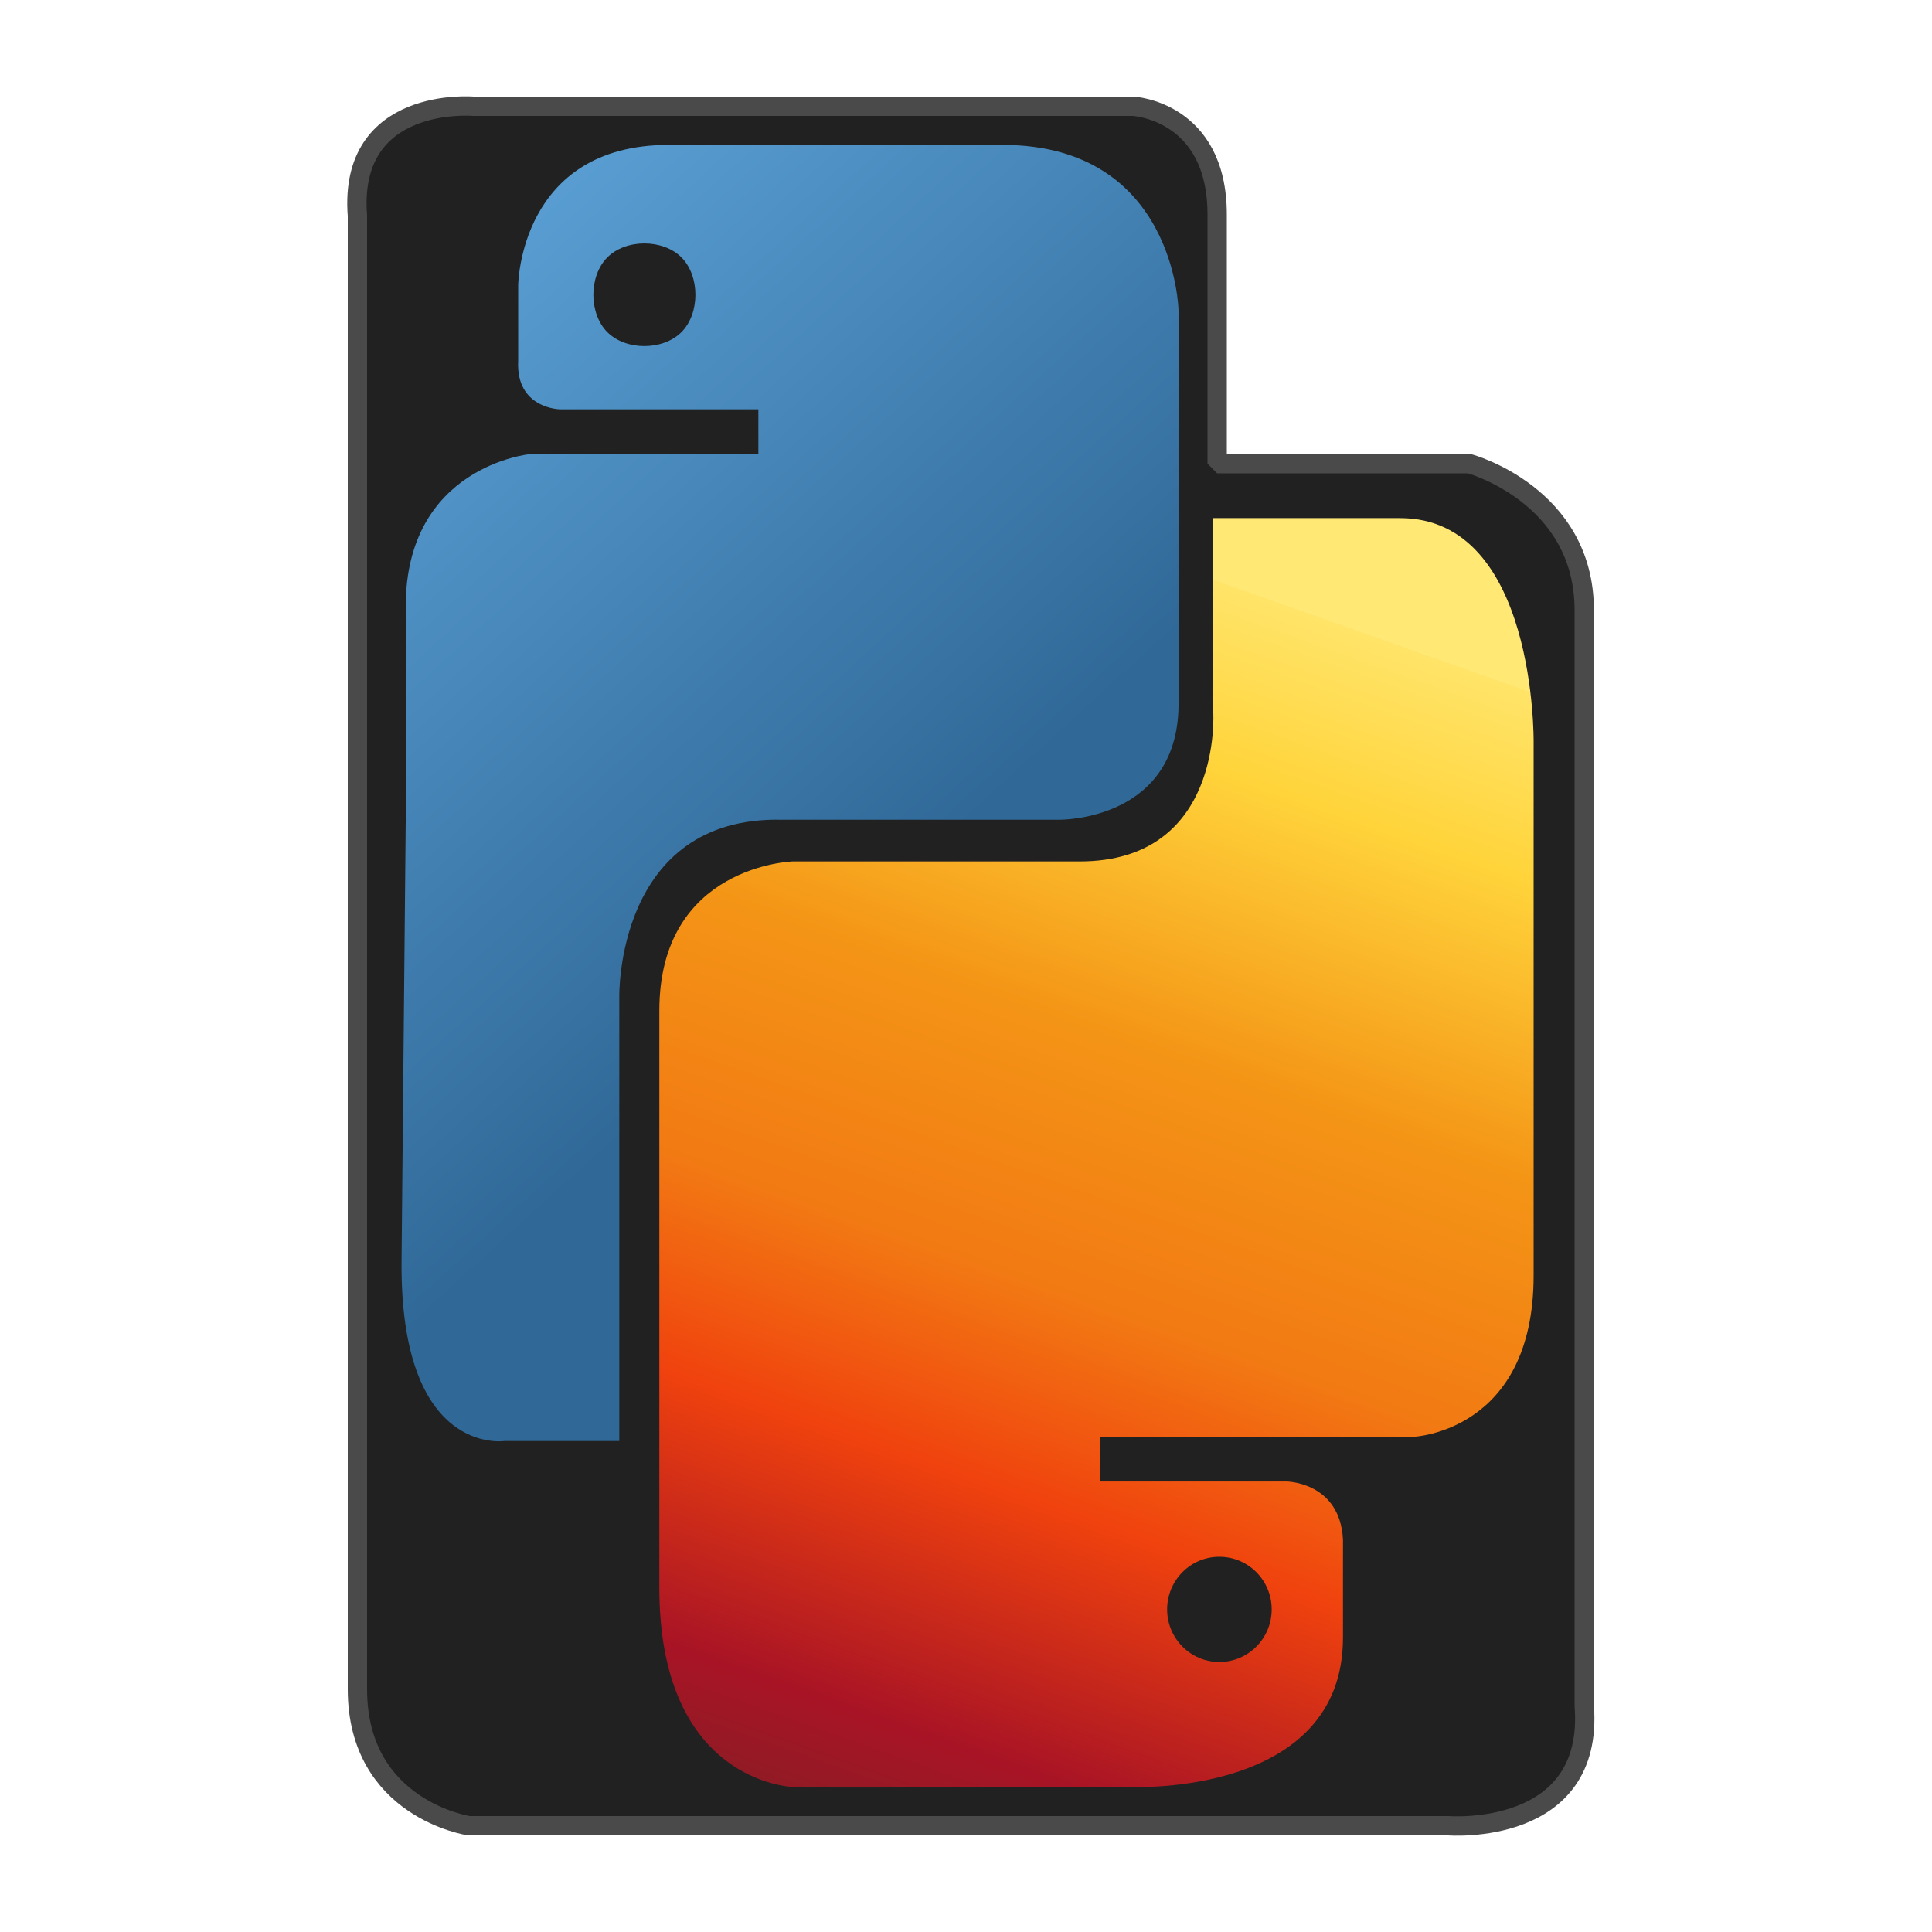
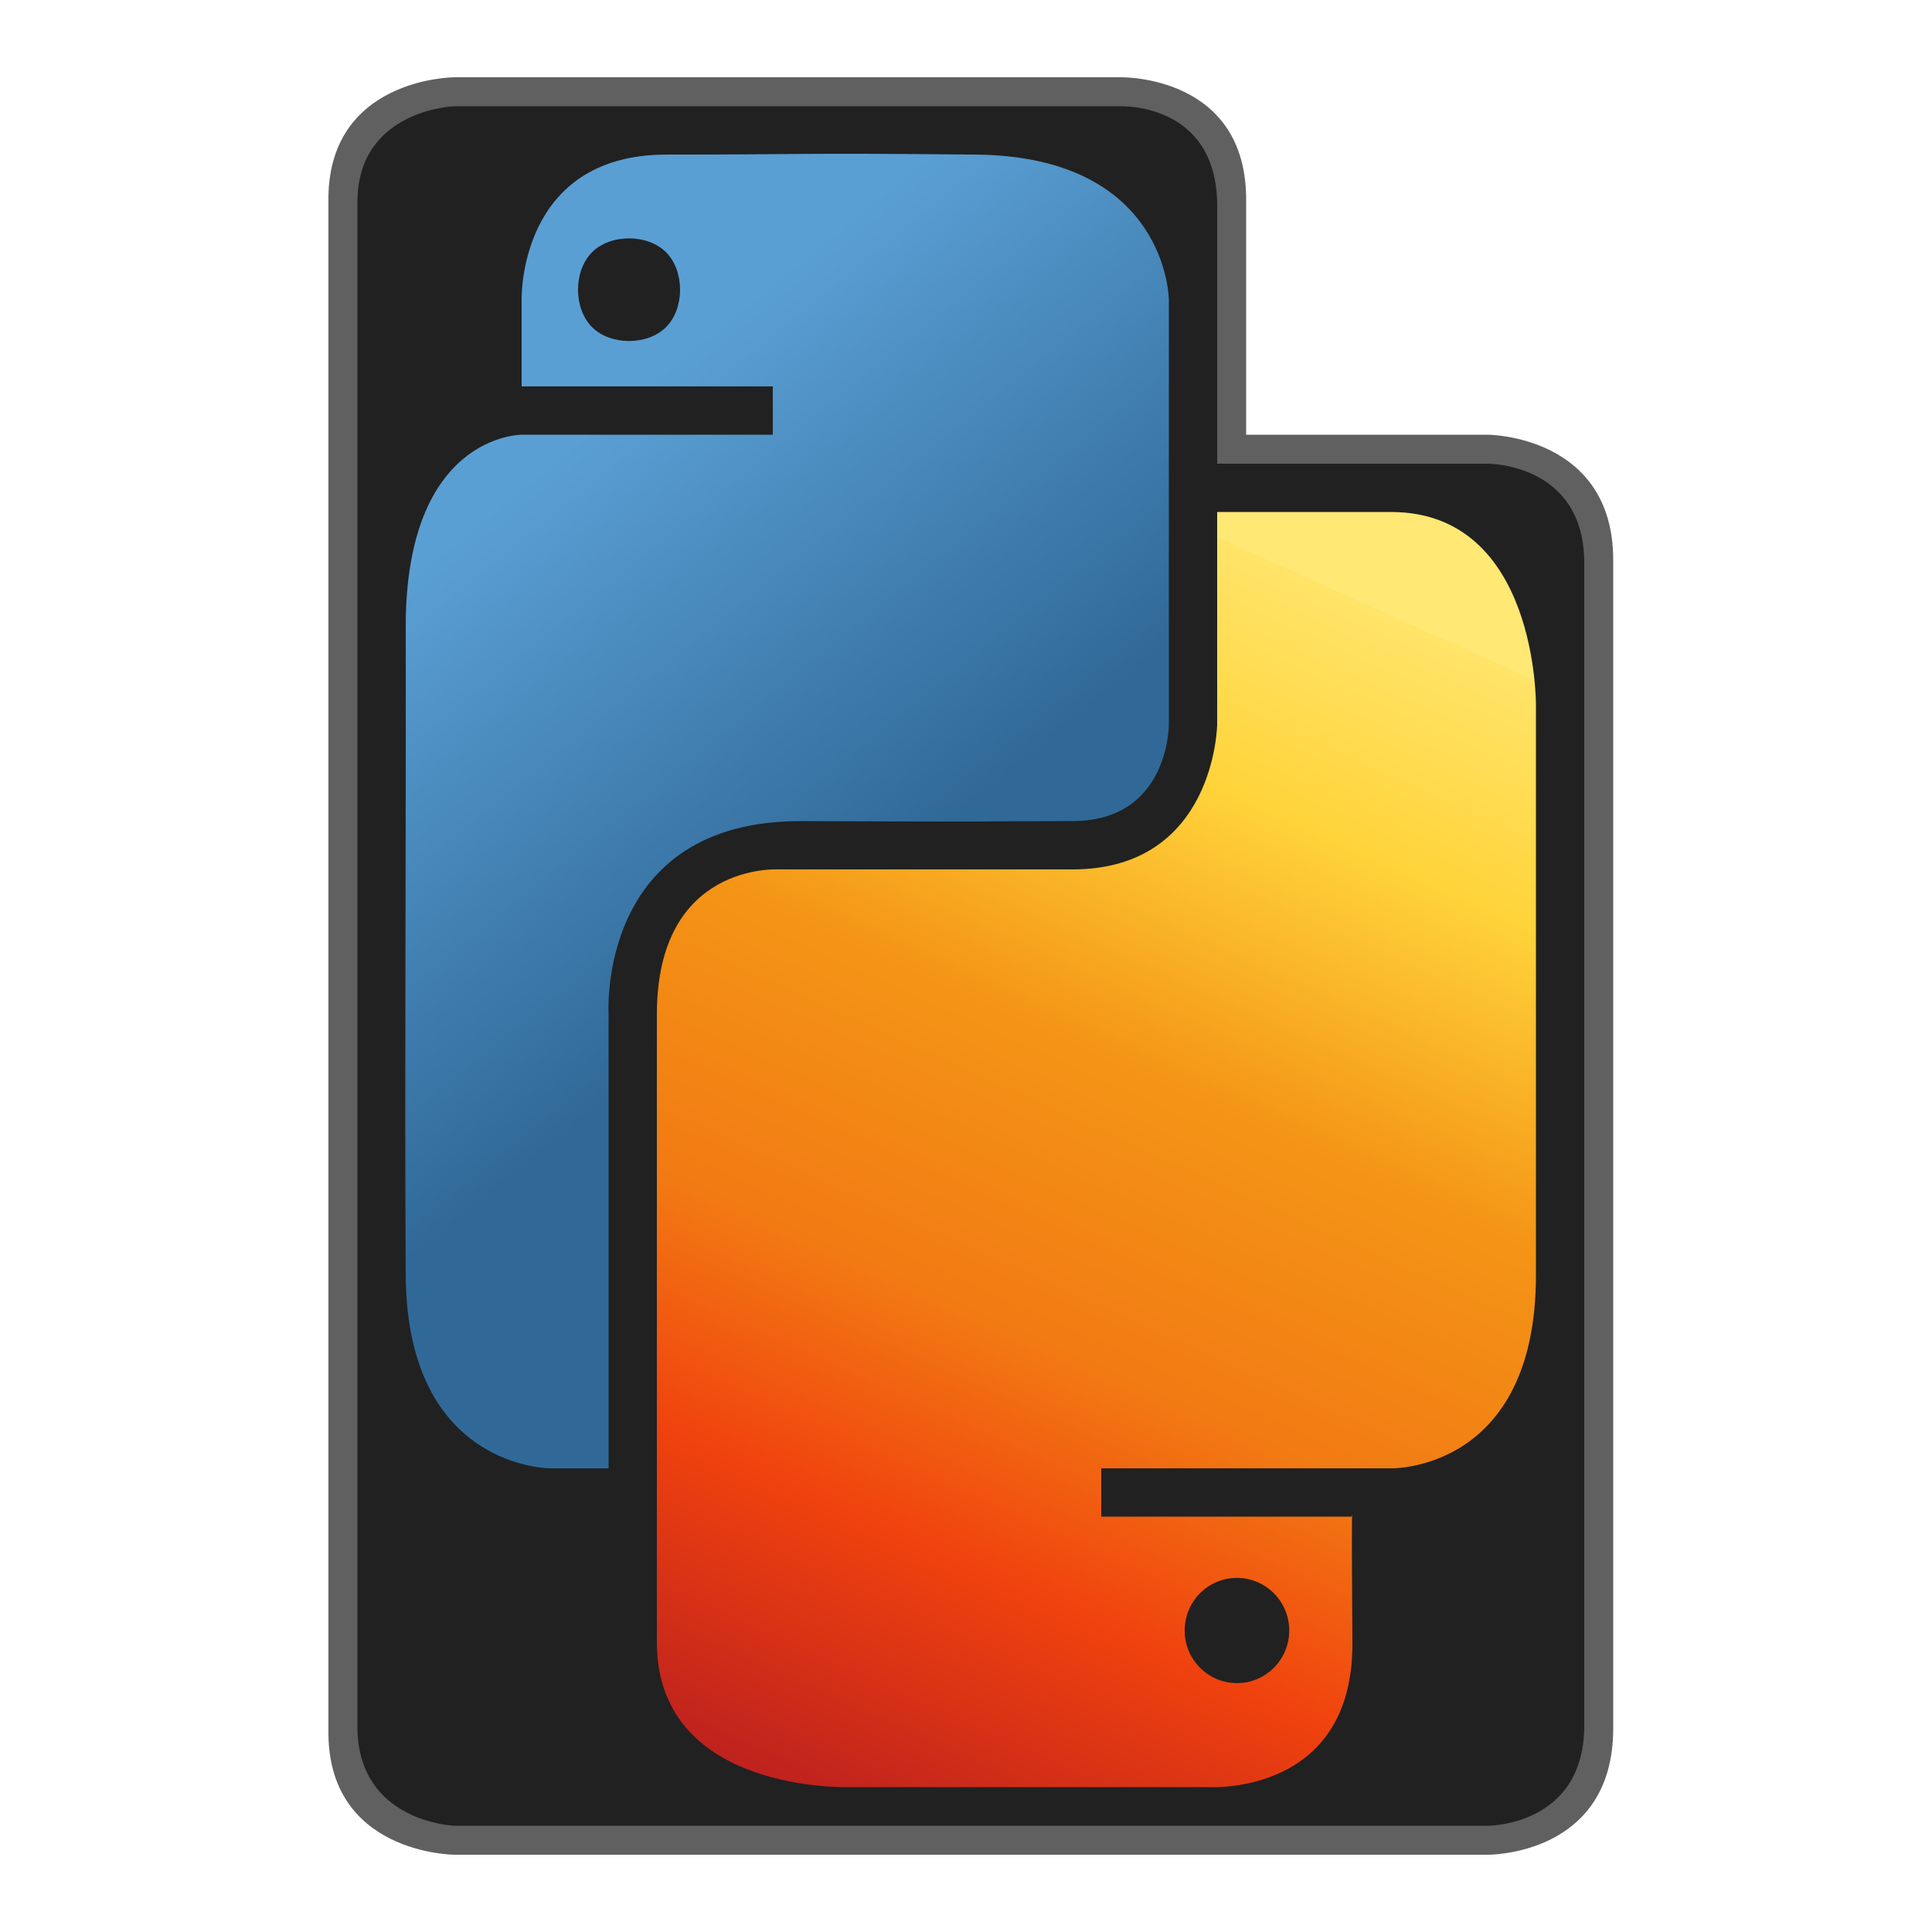
<svg xmlns="http://www.w3.org/2000/svg" xmlns:ns1="http://www.openswatchbook.org/uri/2009/osb" xmlns:xlink="http://www.w3.org/1999/xlink" id="svg8" version="1.1" viewBox="0 0 200 200" height="200mm" width="200mm">
  <defs id="defs2">
    <linearGradient id="linearGradient1458">
      <stop id="stop1454" offset="0" style="stop-color:#5a9fd4;stop-opacity:1" />
      <stop id="stop1456" offset="1" style="stop-color:#306998;stop-opacity:1" />
    </linearGradient>
    <linearGradient id="linearGradient867">
      <stop id="stop878" offset="0" style="stop-color:#612928;stop-opacity:1" />
      <stop style="stop-color:#752226;stop-opacity:1;" offset="0.103" id="stop1512" />
-       <stop style="stop-color:#a91425;stop-opacity:1;" offset="0.243" id="stop1486" />
+       <stop style="stop-color:#a91425;stop-opacity:1;" offset="0.179" id="stop1486" />
      <stop id="stop1482" offset="0.406" style="stop-color:#f0420e;stop-opacity:1" />
      <stop style="stop-color:#f27a13;stop-opacity:1;" offset="0.538" id="stop4101" />
      <stop style="stop-color:#f49516;stop-opacity:1;" offset="0.706" id="stop1480" />
-       <stop style="stop-color:#ffd43b;stop-opacity:1" offset="0.888" id="stop1462" />
+       <stop style="stop-color:#ffd43b;stop-opacity:1" offset="0.873" id="stop1462" />
      <stop id="stop1490" offset="1" style="stop-color:#ffe469;stop-opacity:1;" />
      <stop id="stop880" offset="1" style="stop-color:#ffe873;stop-opacity:1" />
    </linearGradient>
    <linearGradient ns1:paint="solid" id="linearGradient1199">
      <stop id="stop1197" offset="0" style="stop-color:#ff0000;stop-opacity:1;" />
    </linearGradient>
-     <linearGradient gradientUnits="userSpaceOnUse" y2="103.97" x2="79.814" y1="44.248" x1="25.243" id="linearGradient1460" xlink:href="#linearGradient1458" />
-     <linearGradient gradientUnits="userSpaceOnUse" y2="62.172" x2="131.69" y1="214.7" x1="77.706" id="linearGradient1552" xlink:href="#linearGradient867" />
+     <linearGradient gradientTransform="translate(1.2002048e-4,0.00212954)" gradientUnits="userSpaceOnUse" y2="93.014" x2="88.515" y1="50.263" x1="53.708" id="linearGradient1460" xlink:href="#linearGradient1458" />
+     <linearGradient gradientTransform="translate(1.2002048e-4,0.00212954)" gradientUnits="userSpaceOnUse" y2="61.262" x2="138.521" y1="226.434" x1="64.016" id="linearGradient1552" xlink:href="#linearGradient867" />
  </defs>
  <g id="layer1">
-     <path d="m 48.981,11 h 68.315 c 0,0 8.704,0.431 8.704,11.211 V 48 h 26.098 C 152.098,48 164,51.213 164,63.16 V 176.589 C 165.057,190.196 149.95,189 149.95,189 H 48.551 C 48.551,189 37,187.303 37,174.87 V 22.342 C 36.025,9.879 48.981,11 48.981,11 Z" style="opacity:1;fill:#212121;fill-opacity:1;stroke:#4a4a4a;stroke-width:2;stroke-miterlimit:0;stroke-dasharray:none;stroke-opacity:1" id="rect4098" />
+     <path id="rect4098-6" style="opacity:1;fill:#606060;fill-opacity:1;stroke:none;stroke-width:2.11;stroke-miterlimit:0;stroke-dasharray:none;stroke-opacity:1" d="m 47,8.002 h 69 c 0,0 13.228,-0.321 13,13 V 45 h 25 c 0,0 13.015,0.029 13,13.002 V 179 c -0.053,13.162 -13,13 -13,13 H 47 c 0,0 -13.228,-0.073 -13,-12.998 V 21 C 33.745,8.043 47,8.002 47,8.002 Z" />
+     <path d="m 47,11.002 h 69 c 0,0 9.813,-0.406 10,10 v 27 h 28 c 0,0 9.813,-0.076 10,10 V 179.002 c -0.252,10.054 -10,10 -10,10 h -107 c 0,0 -9.813,-0.372 -10,-10 v -158 c -0.04,-9.658 10,-10 10,-10 z" style="opacity:1;fill:#212121;fill-opacity:1;stroke:none;stroke-width:2;stroke-miterlimit:0;stroke-dasharray:none;stroke-opacity:1" id="rect4098" />
  </g>
  <g style="display:inline" id="layer2">
-     <path d="m 69.227,15 c -15.453,0 -15.585,14.529 -15.585,14.529 v 7.807 c -0.265,4.969 4.313,5.037 4.313,5.037 H 78.505 V 47.009 H 54.865 c 0,0 -12.865,1.229 -12.865,15.788 v 22.211 l -0.43,45.485 c -0.192,20.335 10.649,18.679 10.649,18.679 h 11.888 v -23.404 -22.581 c 0,0 -0.37,-18.709 16.852,-18.328 h 11.417 17.295 c 0,0 12.619,0.165 12.329,-12.462 V 50.287 32.107 c 0,0 -0.342,-16.974 -18.034,-17.107 H 80.903 Z m -2.52,10.201 c 1.441,4e-6 2.881,0.483 3.841,1.449 1.921,1.933 1.921,5.797 0,7.73 -1.921,1.932 -5.762,1.932 -7.683,0 -1.921,-1.932 -1.921,-5.797 0,-7.73 0.96,-0.966 2.401,-1.449 3.842,-1.449 z" style="fill:url(#linearGradient1460);fill-opacity:1;stroke:none;stroke-width:0.193px;stroke-linecap:butt;stroke-linejoin:miter;stroke-opacity:1" id="path1269" />
-     <path d="m 125.596,53.633 v 20.089 c 0,0 0.996,15.453 -13.818,15.453 H 82.071 c 0,0 -13.817,0.395 -13.817,15.453 v 59.748 c 0,20.236 13.817,20.609 13.817,20.609 h 35.021 c 0,0 21.932,1.034 21.932,-15.453 v -10.158 c -0.31,-5.961 -5.839,-6.009 -5.839,-6.009 h -19.338 v -4.636 l 32.397,0.017 c 0,0 12.515,-0.438 12.515,-16.706 V 76.821 c 0,0 0.292,-23.187 -13.818,-23.187 z m 0.614,107.525 h 2.8e-4 c 0.007,0 0.015,-2e-5 0.022,0 2.989,1.4e-4 5.412,2.438 5.412,5.445 -4e-5,3.007 -2.423,5.445 -5.412,5.445 -2.989,1.5e-4 -5.412,-2.438 -5.412,-5.445 -8e-5,-2.998 2.409,-5.445 5.389,-5.445 z" style="opacity:1;mix-blend-mode:normal;fill:url(#linearGradient1552);fill-opacity:1;stroke:none;stroke-width:2.192;stroke-linecap:butt;stroke-linejoin:miter;stroke-miterlimit:4;stroke-dasharray:none;stroke-opacity:1" id="path1271" />
+     <path d="m 69,16.002 c -15.386,0 -15,15 -15,15 v 9 h 26 v 5 h -26 c 0,0 -12.047,-0.067 -12,20 0.047,20.067 -0.122,46.904 0,67 0.122,20.096 15,20 15,20 h 6 v -47 c 0,0 -1.255,-20.097 20,-20 21.255,0.097 17.944,0 28,0 10.056,0 10,-10 10,-10 V 50.289 31.002 c 0,0 -0.116,-14.812 -20,-15 -19.884,-0.188 -16.614,0 -32,0 z m -3.881,8.672 c 1.441,4e-6 2.881,0.483 3.841,1.449 1.921,1.933 1.921,5.797 0,7.73 -1.921,1.932 -5.762,1.932 -7.683,0 -1.921,-1.932 -1.921,-5.797 0,-7.73 0.96,-0.966 2.401,-1.449 3.842,-1.449 z" style="fill:url(#linearGradient1460);fill-opacity:1;stroke:none;stroke-width:0.193px;stroke-linecap:butt;stroke-linejoin:miter;stroke-opacity:1" id="path1269" />
+     <path d="m 126,53.002 v 22 c 0,0 -0.186,15 -15,15 H 80.611 c 0,0 -12.611,-0.786 -12.611,15 v 65 c 0,15.725 20,15 20,15 h 37 c 0,0 15.121,1.018 15,-15 -0.121,-16.018 0,-13 0,-13 h -26 v -5 h 30 c 0,0 15,0.35 15,-20 v -59 c 0,0 0.183,-20 -15,-20 z m 2.028,110.343 h 2.8e-4 c 0.007,0 0.015,-2e-5 0.022,0 2.989,1.4e-4 5.412,2.438 5.412,5.445 -4e-5,3.007 -2.423,5.445 -5.412,5.445 -2.989,1.5e-4 -5.412,-2.438 -5.412,-5.445 -8e-5,-2.998 2.409,-5.445 5.389,-5.445 z" style="opacity:1;mix-blend-mode:normal;fill:url(#linearGradient1552);fill-opacity:1;stroke:none;stroke-width:2.192;stroke-linecap:butt;stroke-linejoin:miter;stroke-miterlimit:4;stroke-dasharray:none;stroke-opacity:1" id="path1271" />
  </g>
</svg>
